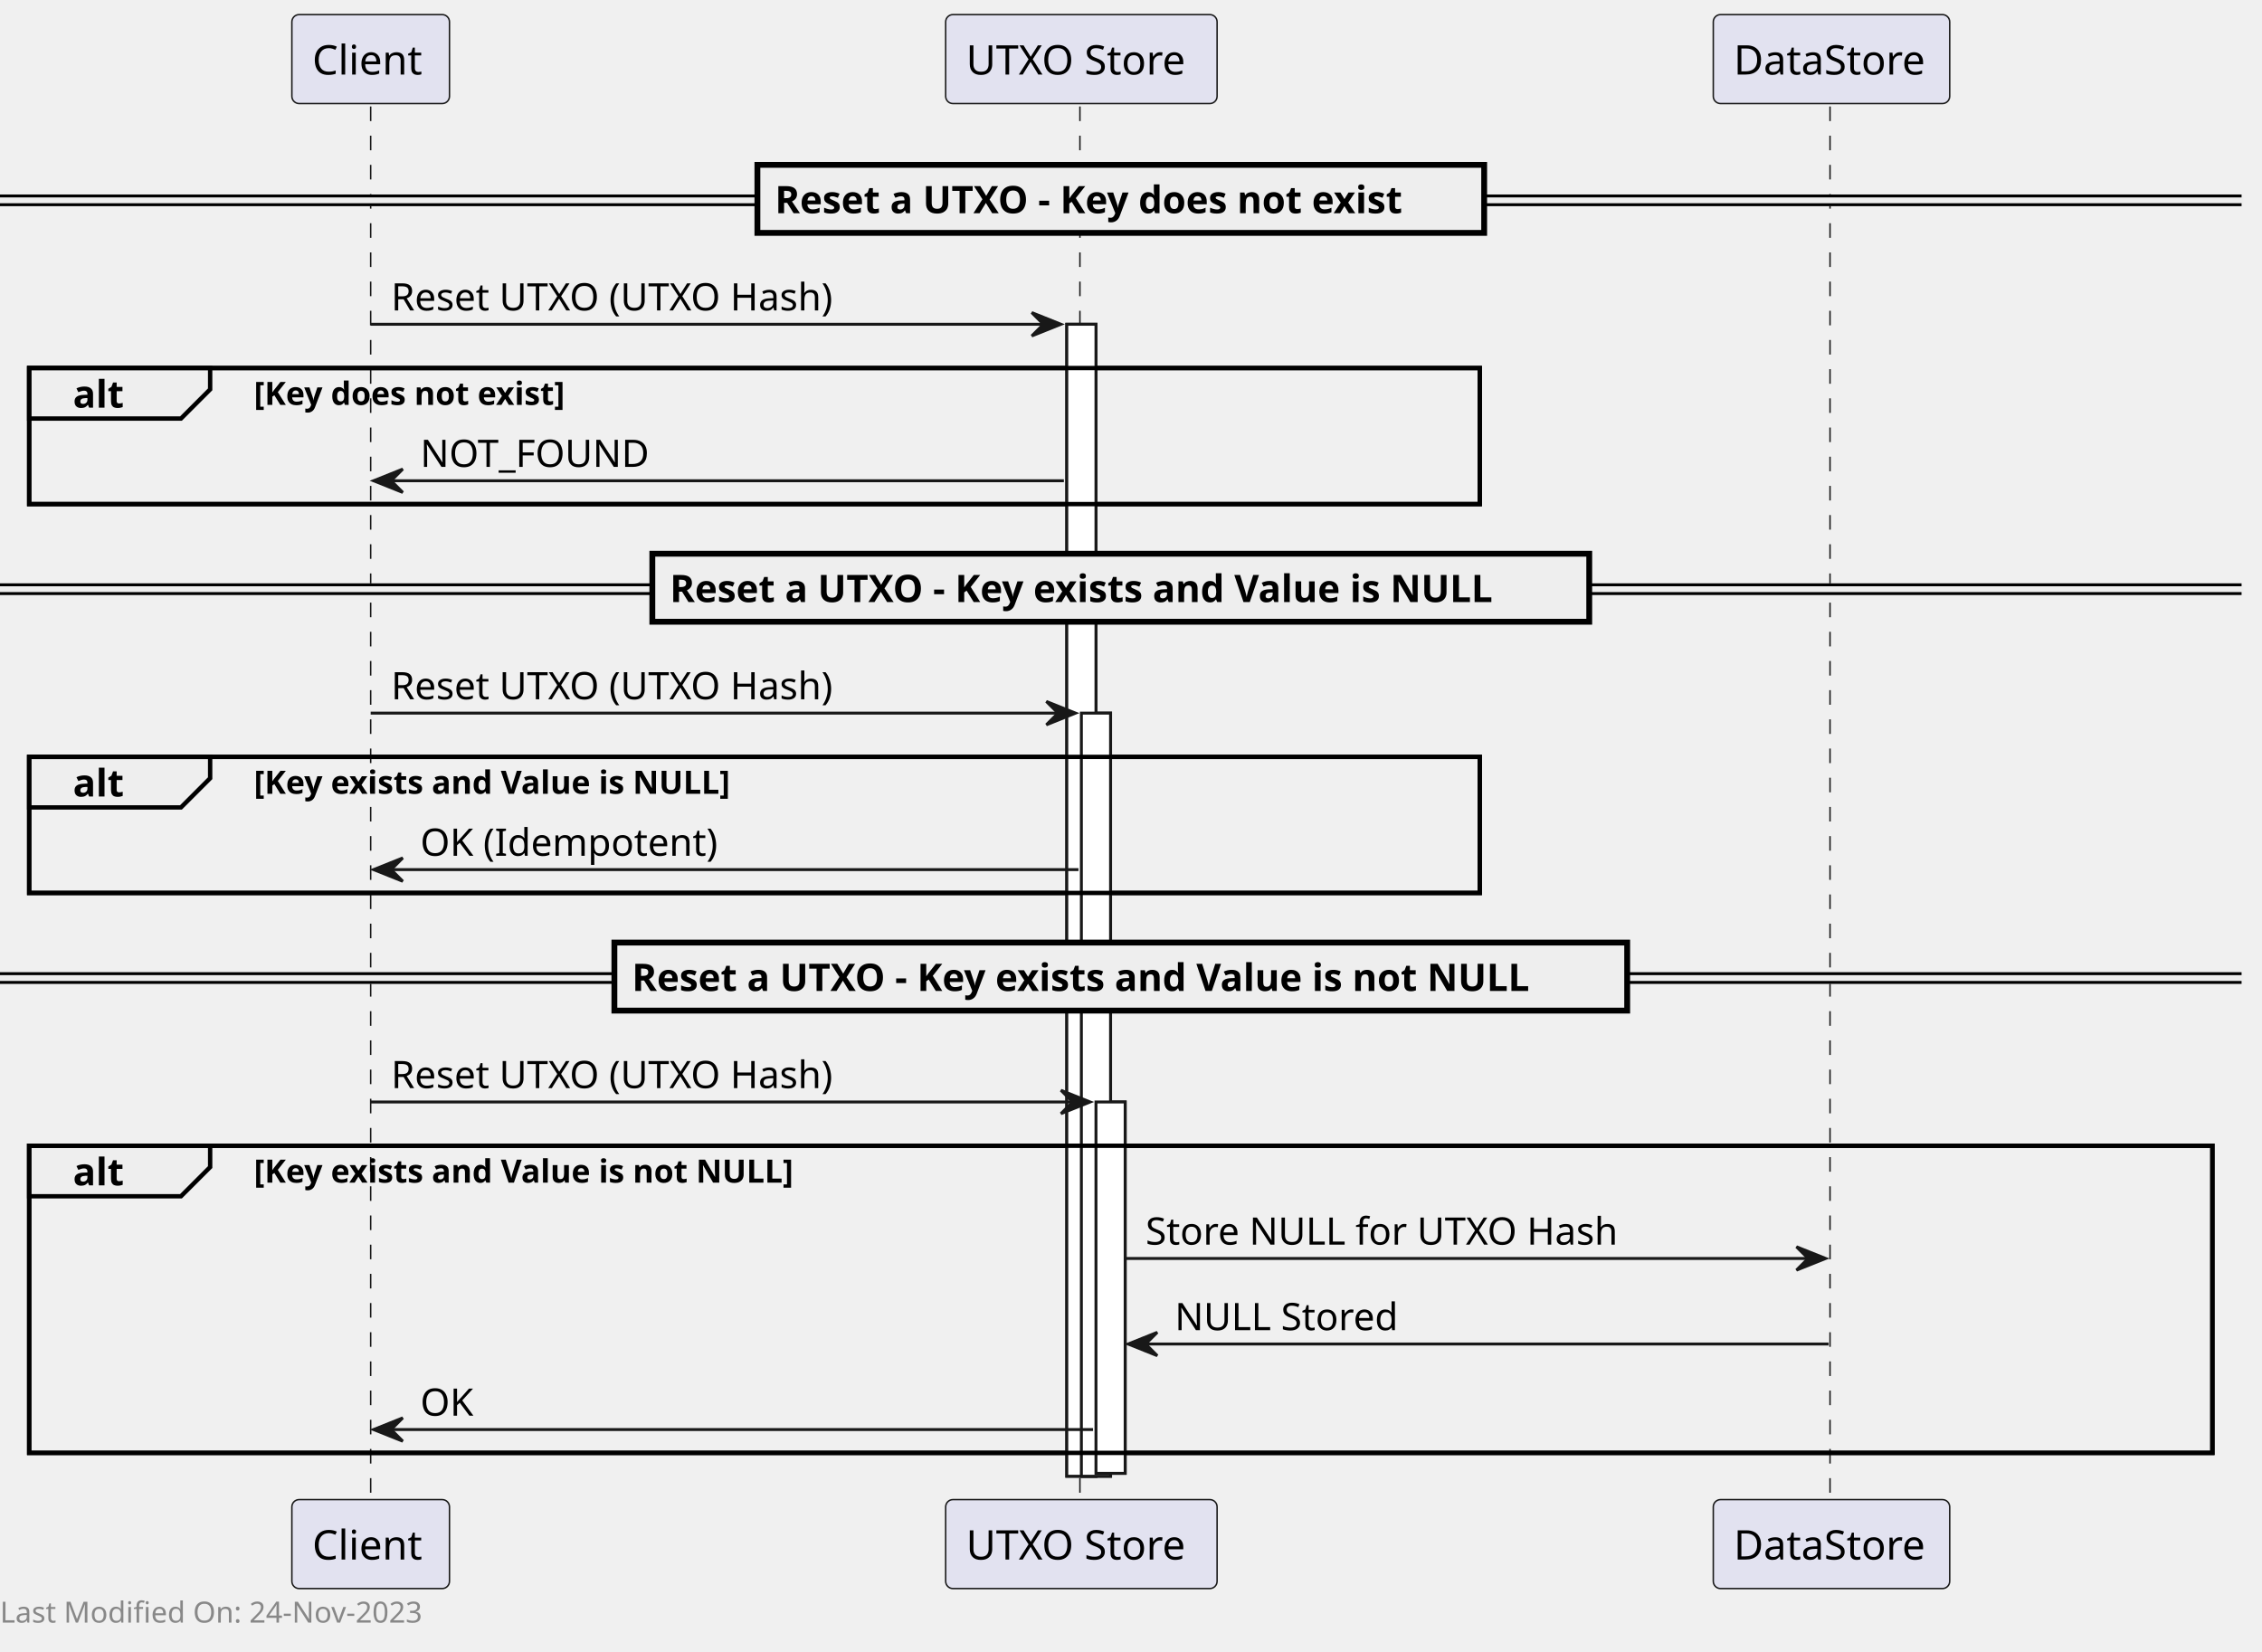
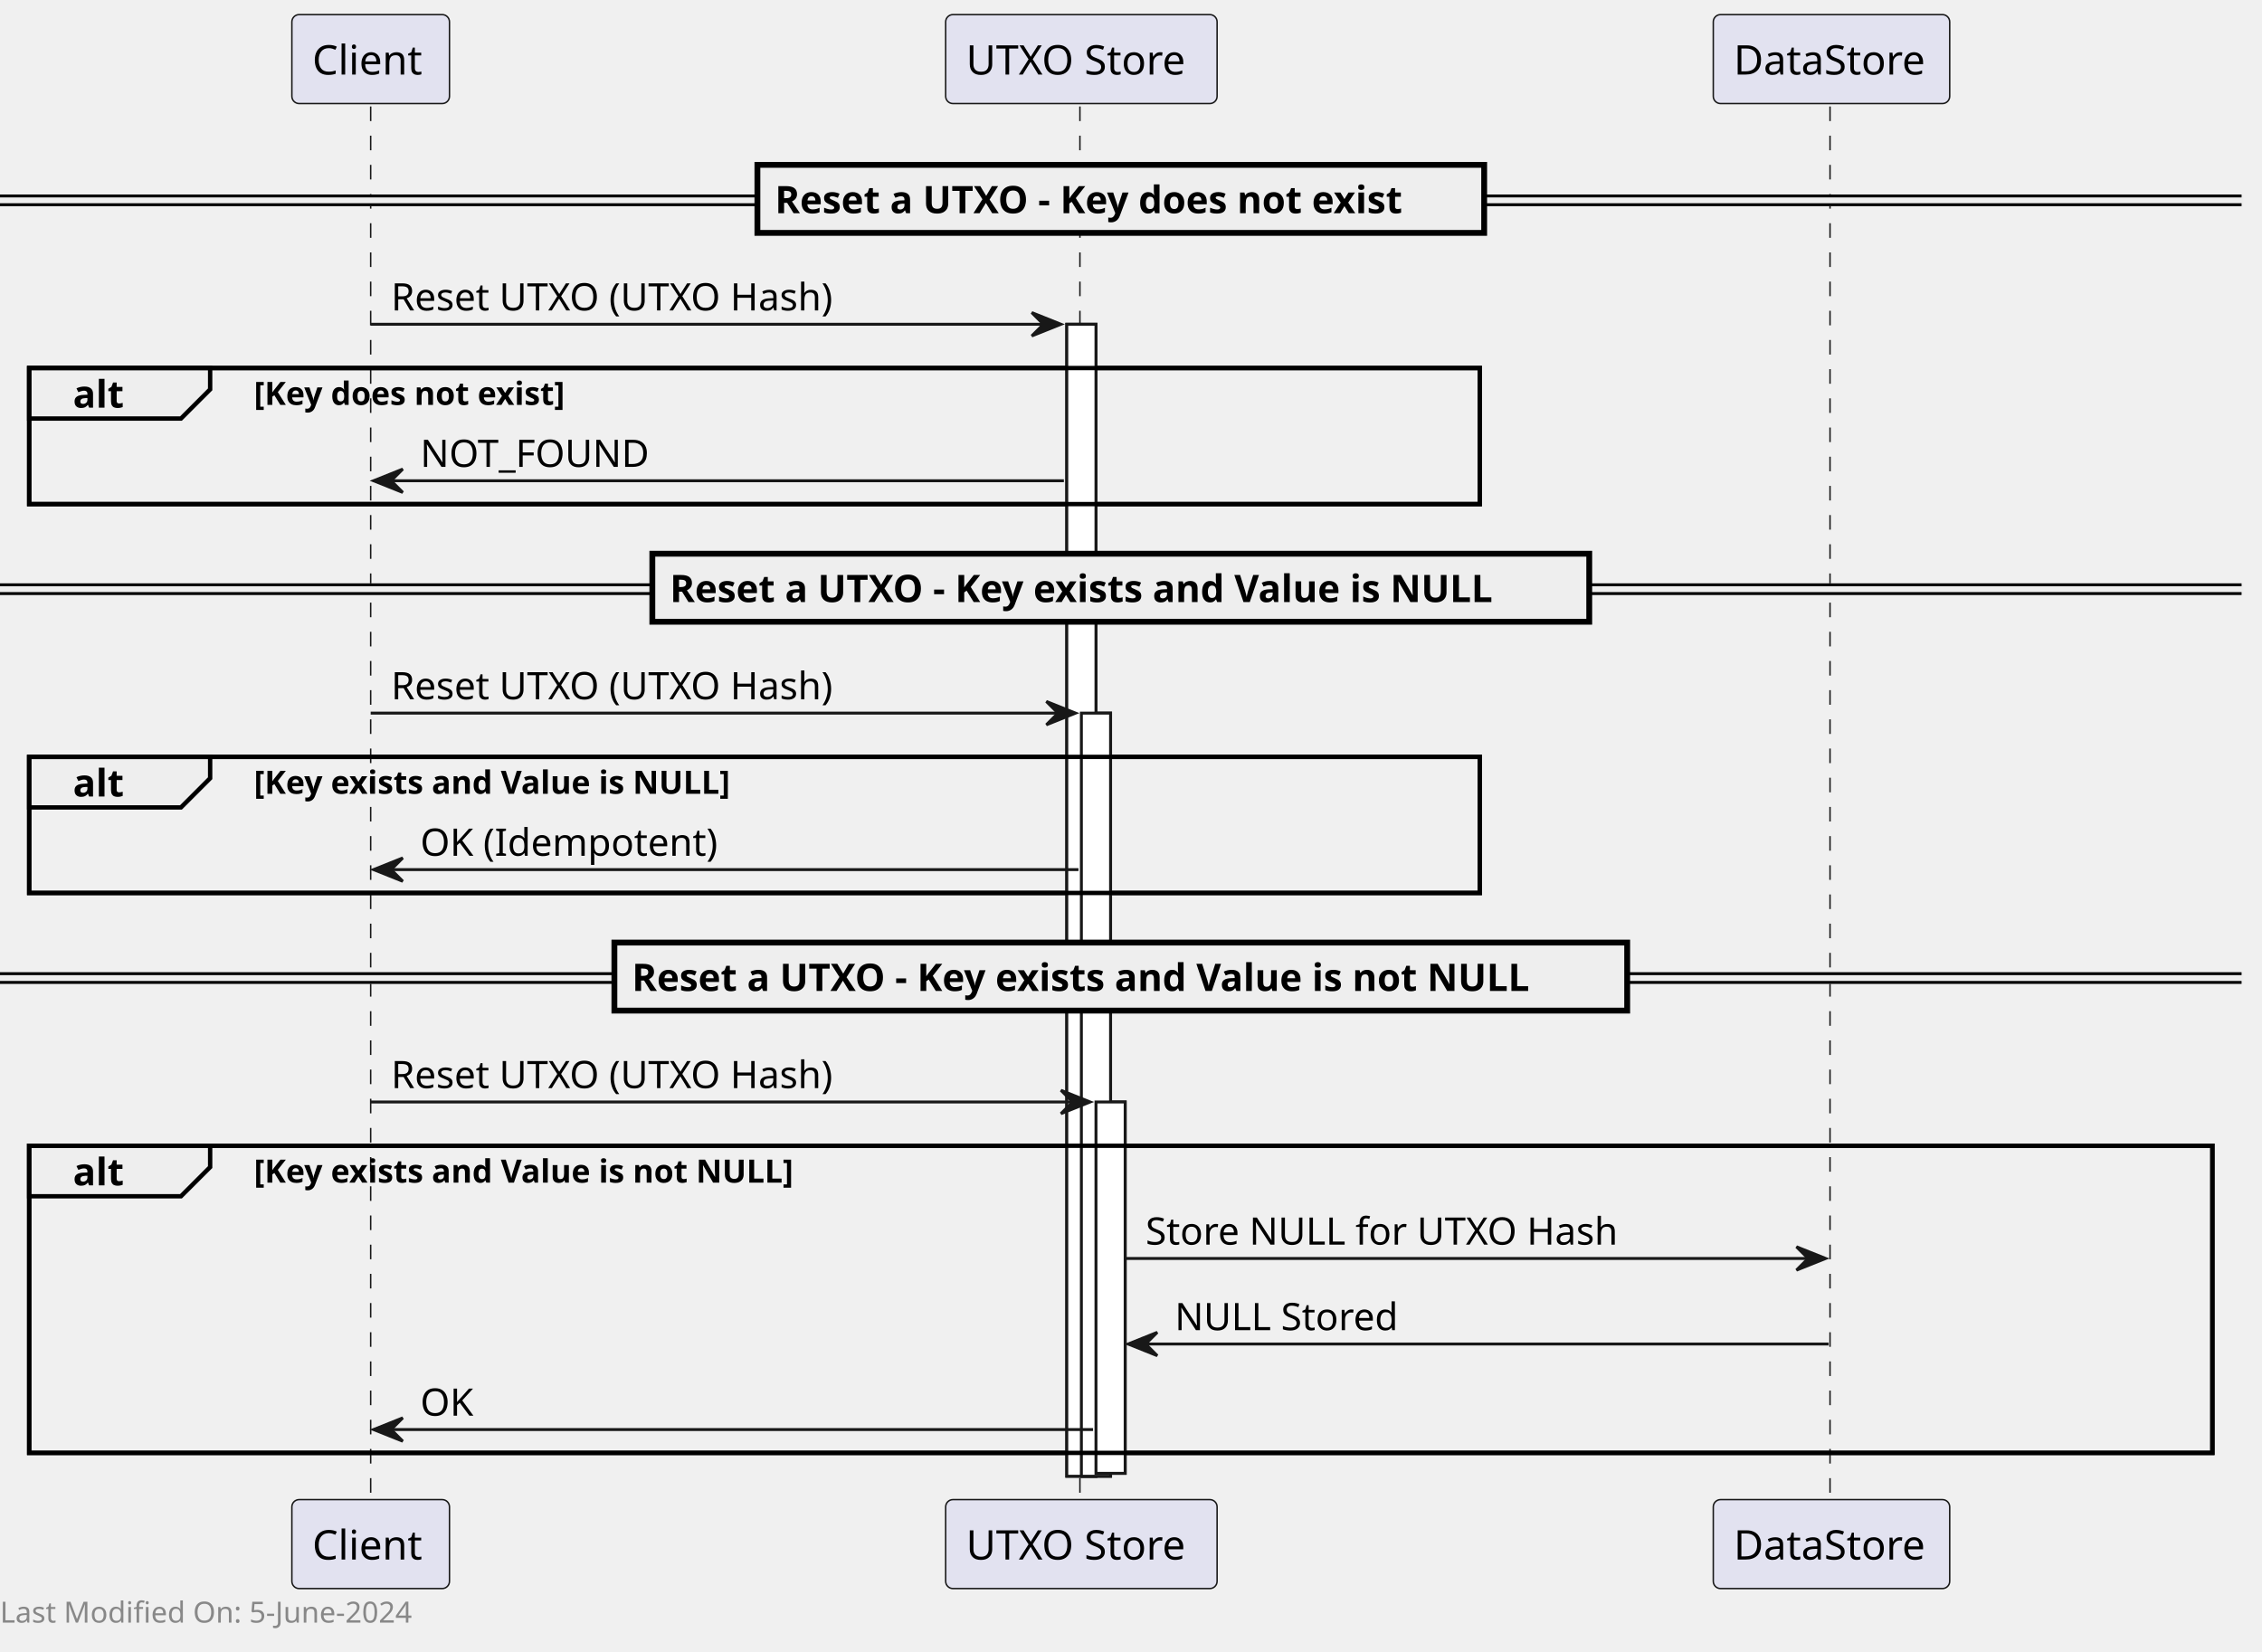
<svg xmlns="http://www.w3.org/2000/svg" contentStyleType="text/css" height="566" preserveAspectRatio="none" viewBox="0 0 775 566" width="775" zoomAndPan="magnify">
-   <g fill="#fff" stroke="#181818">
-     <path d="m365.5 111.109h10v394.727h-10z" />
-     <path d="m370.5 244.352h10v261.484h-10z" />
-     <path d="m375.5 377.594h10v127.242h-10z" />
-   </g>
+   <path d="m365.5 111.109h10v394.727h-10z" fill="#fff" stroke="#181818" />
+   <path d="m370.5 244.352h10v261.484h-10z" fill="#fff" stroke="#181818" />
+   <path d="m375.5 377.594h10v127.242h-10z" fill="#fff" stroke="#181818" />
  <path d="m10 126.109h497v46.621h-497z" fill="none" stroke="#000" stroke-width="1.5" />
  <path d="m10 259.352h497v46.621h-497z" fill="none" stroke="#000" stroke-width="1.5" />
  <path d="m10 392.594h748v105.242h-748z" fill="none" stroke="#000" stroke-width="1.5" />
-   <g stroke="#181818" stroke-width=".5">
-     <g stroke-dasharray="5 5">
-       <path d="m127 36.488v478.348" />
-       <path d="m370 36.488v478.348" />
-       <path d="m627 36.488v478.348" />
-     </g>
-     <rect fill="#e2e2f0" height="30.488" rx="2.5" width="54" x="100" y="5" />
+   <g stroke="#181818">
+     <path d="m127 36.488v478.348" stroke-dasharray="5 5" stroke-width=".5" />
+     <path d="m370 36.488v478.348" stroke-dasharray="5 5" stroke-width=".5" />
+     <path d="m627 36.488v478.348" stroke-dasharray="5 5" stroke-width=".5" />
+     <rect fill="#e2e2f0" height="30.488" rx="2.5" stroke-width=".5" width="54" x="100" y="5" />
  </g>
  <text font-family="sans-serif" font-size="14" lengthAdjust="spacing" textLength="40" x="107" y="25.535">Client</text>
  <rect fill="#e2e2f0" height="30.488" rx="2.5" stroke="#181818" stroke-width=".5" width="54" x="100" y="513.836" />
  <text font-family="sans-serif" font-size="14" lengthAdjust="spacing" textLength="40" x="107" y="534.371">Client</text>
  <rect fill="#e2e2f0" height="30.488" rx="2.5" stroke="#181818" stroke-width=".5" width="93" x="324" y="5" />
  <text font-family="sans-serif" font-size="14" lengthAdjust="spacing" textLength="79" x="331" y="25.535">UTXO Store</text>
  <rect fill="#e2e2f0" height="30.488" rx="2.5" stroke="#181818" stroke-width=".5" width="93" x="324" y="513.836" />
  <text font-family="sans-serif" font-size="14" lengthAdjust="spacing" textLength="79" x="331" y="534.371">UTXO Store</text>
  <rect fill="#e2e2f0" height="30.488" rx="2.5" stroke="#181818" stroke-width=".5" width="81" x="587" y="5" />
  <text font-family="sans-serif" font-size="14" lengthAdjust="spacing" textLength="67" x="594" y="25.535">DataStore</text>
  <rect fill="#e2e2f0" height="30.488" rx="2.5" stroke="#181818" stroke-width=".5" width="81" x="587" y="513.836" />
  <text font-family="sans-serif" font-size="14" lengthAdjust="spacing" textLength="67" x="594" y="534.371">DataStore</text>
  <path d="m365.5 111.109h10v394.727h-10z" fill="#fff" stroke="#181818" />
  <path d="m370.5 244.352h10v261.484h-10z" fill="#fff" stroke="#181818" />
  <path d="m375.5 377.594h10v127.242h-10z" fill="#fff" stroke="#181818" />
  <path d="m0 67.144h768v3h-768z" fill="#eee" stroke="#eee" />
  <path d="m0 67.144h768" stroke="#000" />
  <path d="m0 70.144h768" stroke="#000" />
  <path d="m259.5 56.488h249v23.311h-249z" fill="#eee" stroke="#000" stroke-width="2" />
  <text font-family="sans-serif" font-size="13" font-weight="bold" lengthAdjust="spacing" textLength="231" x="265.5" y="73.057">Reset a UTXO - Key does not exist</text>
  <path d="m353.5 107.109 10 4-10 4 4-4z" fill="#181818" stroke="#181818" />
  <path d="m127 111.109h232.5" stroke="#181818" />
  <text font-family="sans-serif" font-size="13" lengthAdjust="spacing" textLength="156" x="134" y="106.367">Reset UTXO (UTXO Hash)</text>
  <path d="m10 126.109h62v7.311l-10 10h-52z" fill="#eee" stroke="#000" stroke-width="1.5" />
  <path d="m10 126.109h497v46.621h-497z" fill="none" stroke="#000" stroke-width="1.5" />
  <text font-family="sans-serif" font-size="13" font-weight="bold" lengthAdjust="spacing" textLength="17" x="25" y="139.678">alt</text>
  <text font-family="sans-serif" font-size="11" font-weight="bold" lengthAdjust="spacing" textLength="110" x="87" y="138.744">[Key does not exist]</text>
  <path d="m138 160.731-10 4 10 4-4-4z" fill="#181818" stroke="#181818" />
  <path d="m132 164.731h232.5" stroke="#181818" />
  <text font-family="sans-serif" font-size="13" lengthAdjust="spacing" textLength="81" x="144" y="159.988">NOT_FOUND</text>
  <path d="m0 200.386h768v3h-768z" fill="#eee" stroke="#eee" />
  <path d="m0 200.386h768" stroke="#000" />
  <path d="m0 203.386h768" stroke="#000" />
  <path d="m223.5 189.731h321v23.311h-321z" fill="#eee" stroke="#000" stroke-width="2" />
  <text font-family="sans-serif" font-size="13" font-weight="bold" lengthAdjust="spacing" textLength="303" x="229.5" y="206.299">Reset a UTXO - Key exists and Value is NULL</text>
  <path d="m358.5 240.352 10 4-10 4 4-4z" fill="#181818" stroke="#181818" />
  <path d="m127 244.352h237.5" stroke="#181818" />
  <text font-family="sans-serif" font-size="13" lengthAdjust="spacing" textLength="156" x="134" y="239.609">Reset UTXO (UTXO Hash)</text>
  <path d="m10 259.352h62v7.311l-10 10h-52z" fill="#eee" stroke="#000" stroke-width="1.5" />
  <path d="m10 259.352h497v46.621h-497z" fill="none" stroke="#000" stroke-width="1.5" />
  <text font-family="sans-serif" font-size="13" font-weight="bold" lengthAdjust="spacing" textLength="17" x="25" y="272.92">alt</text>
  <text font-family="sans-serif" font-size="11" font-weight="bold" lengthAdjust="spacing" textLength="169" x="87" y="271.986">[Key exists and Value is NULL]</text>
  <path d="m138 293.973-10 4 10 4-4-4z" fill="#181818" stroke="#181818" />
  <path d="m132 297.973h237.5" stroke="#181818" />
  <text font-family="sans-serif" font-size="13" lengthAdjust="spacing" textLength="102" x="144" y="293.231">OK (Idempotent)</text>
  <path d="m0 333.628h768v3h-768z" fill="#eee" stroke="#eee" />
  <path d="m0 333.628h768" stroke="#000" />
  <path d="m0 336.628h768" stroke="#000" />
  <path d="m210.5 322.973h347v23.311h-347z" fill="#eee" stroke="#000" stroke-width="2" />
  <text font-family="sans-serif" font-size="13" font-weight="bold" lengthAdjust="spacing" textLength="329" x="216.5" y="339.541">Reset a UTXO - Key exists and Value is not NULL</text>
  <path d="m363.5 373.594 10 4-10 4 4-4z" fill="#181818" stroke="#181818" />
  <path d="m127 377.594h242.5" stroke="#181818" />
  <text font-family="sans-serif" font-size="13" lengthAdjust="spacing" textLength="156" x="134" y="372.852">Reset UTXO (UTXO Hash)</text>
  <path d="m10 392.594h62v7.311l-10 10h-52z" fill="#eee" stroke="#000" stroke-width="1.5" />
  <path d="m10 392.594h748v105.242h-748z" fill="none" stroke="#000" stroke-width="1.5" />
  <text font-family="sans-serif" font-size="13" font-weight="bold" lengthAdjust="spacing" textLength="17" x="25" y="406.162">alt</text>
  <text font-family="sans-serif" font-size="11" font-weight="bold" lengthAdjust="spacing" textLength="191" x="87" y="405.228">[Key exists and Value is not NULL]</text>
  <path d="m615.5 427.215 10 4-10 4 4-4z" fill="#181818" stroke="#181818" />
  <path d="m385.5 431.215h236" stroke="#181818" />
  <text font-family="sans-serif" font-size="13" lengthAdjust="spacing" textLength="166" x="392.5" y="426.473">Store NULL for UTXO Hash</text>
  <path d="m396.5 456.525-10 4 10 4-4-4z" fill="#181818" stroke="#181818" />
  <path d="m390.5 460.525h236" stroke="#181818" />
  <text font-family="sans-serif" font-size="13" lengthAdjust="spacing" textLength="77" x="402.5" y="455.783">NULL Stored</text>
  <path d="m138 485.836-10 4 10 4-4-4z" fill="#181818" stroke="#181818" />
  <path d="m132 489.836h242.5" stroke="#181818" />
  <text font-family="sans-serif" font-size="13" lengthAdjust="spacing" textLength="18" x="144" y="485.094">OK</text>
-   <text fill="#888" font-family="sans-serif" font-size="10" lengthAdjust="spacing" textLength="155" y="555.992">Last Modified On: 24-Nov-2023</text>
+   <text fill="#888" font-family="sans-serif" font-size="10" lengthAdjust="spacing" textLength="152" y="555.992">Last Modified On: 5-June-2024</text>
</svg>
